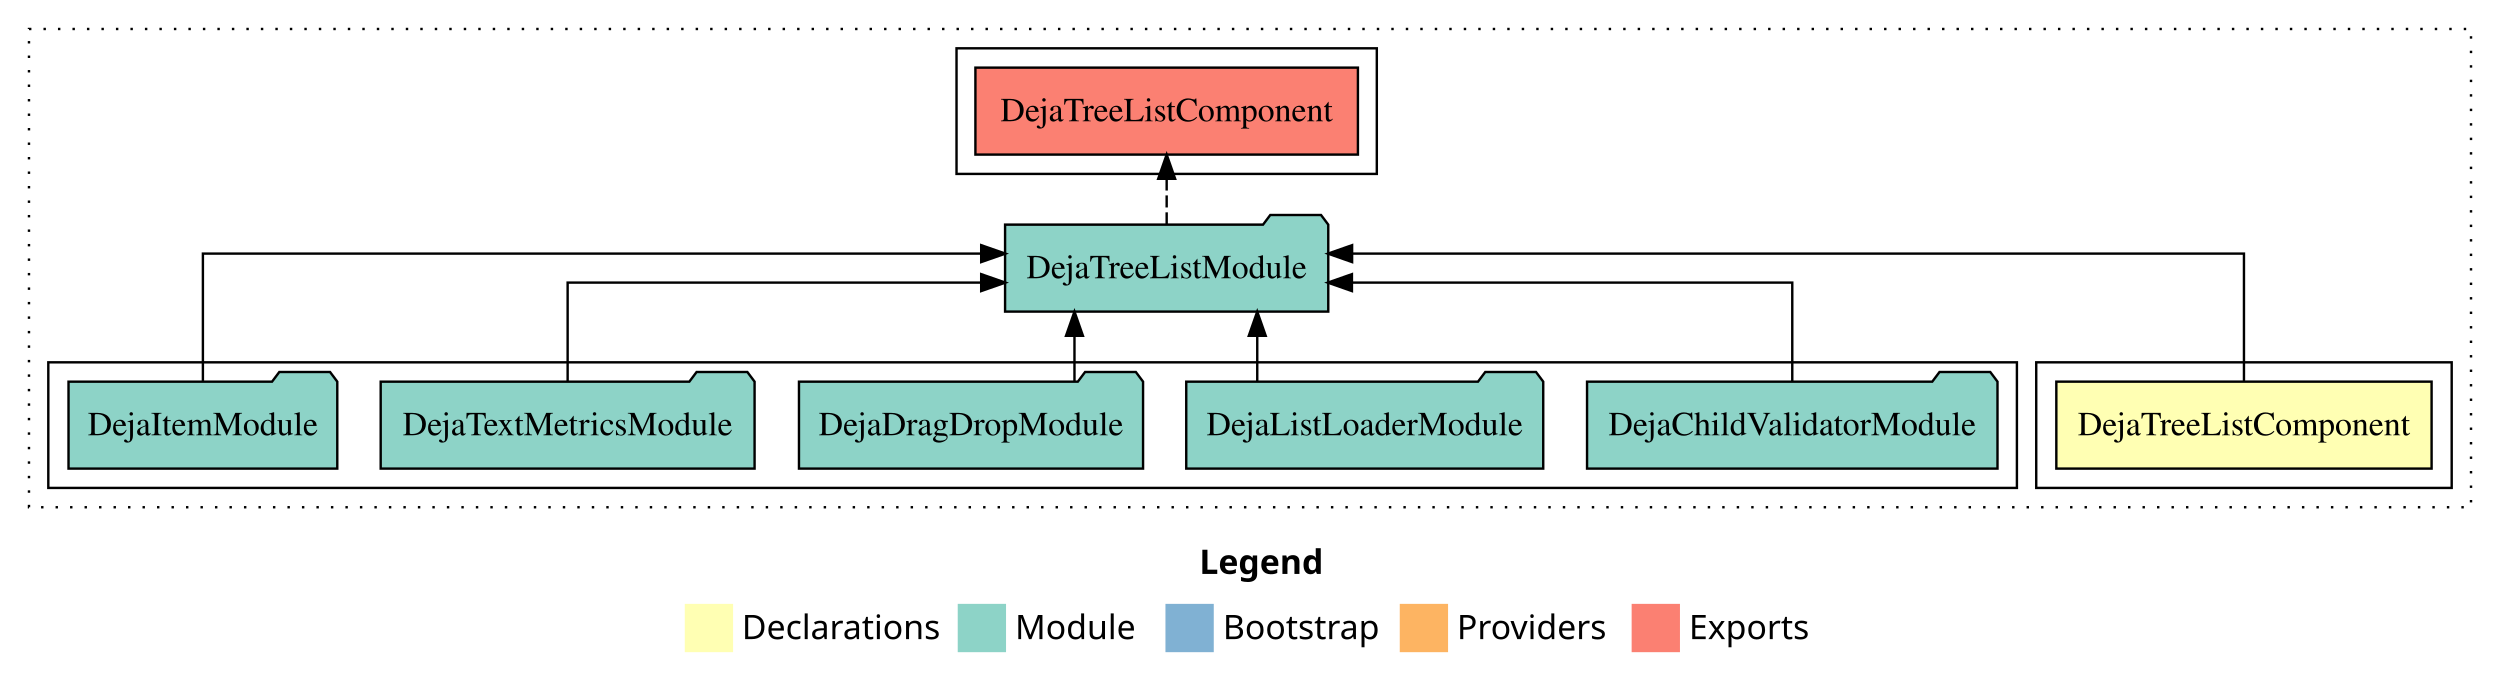
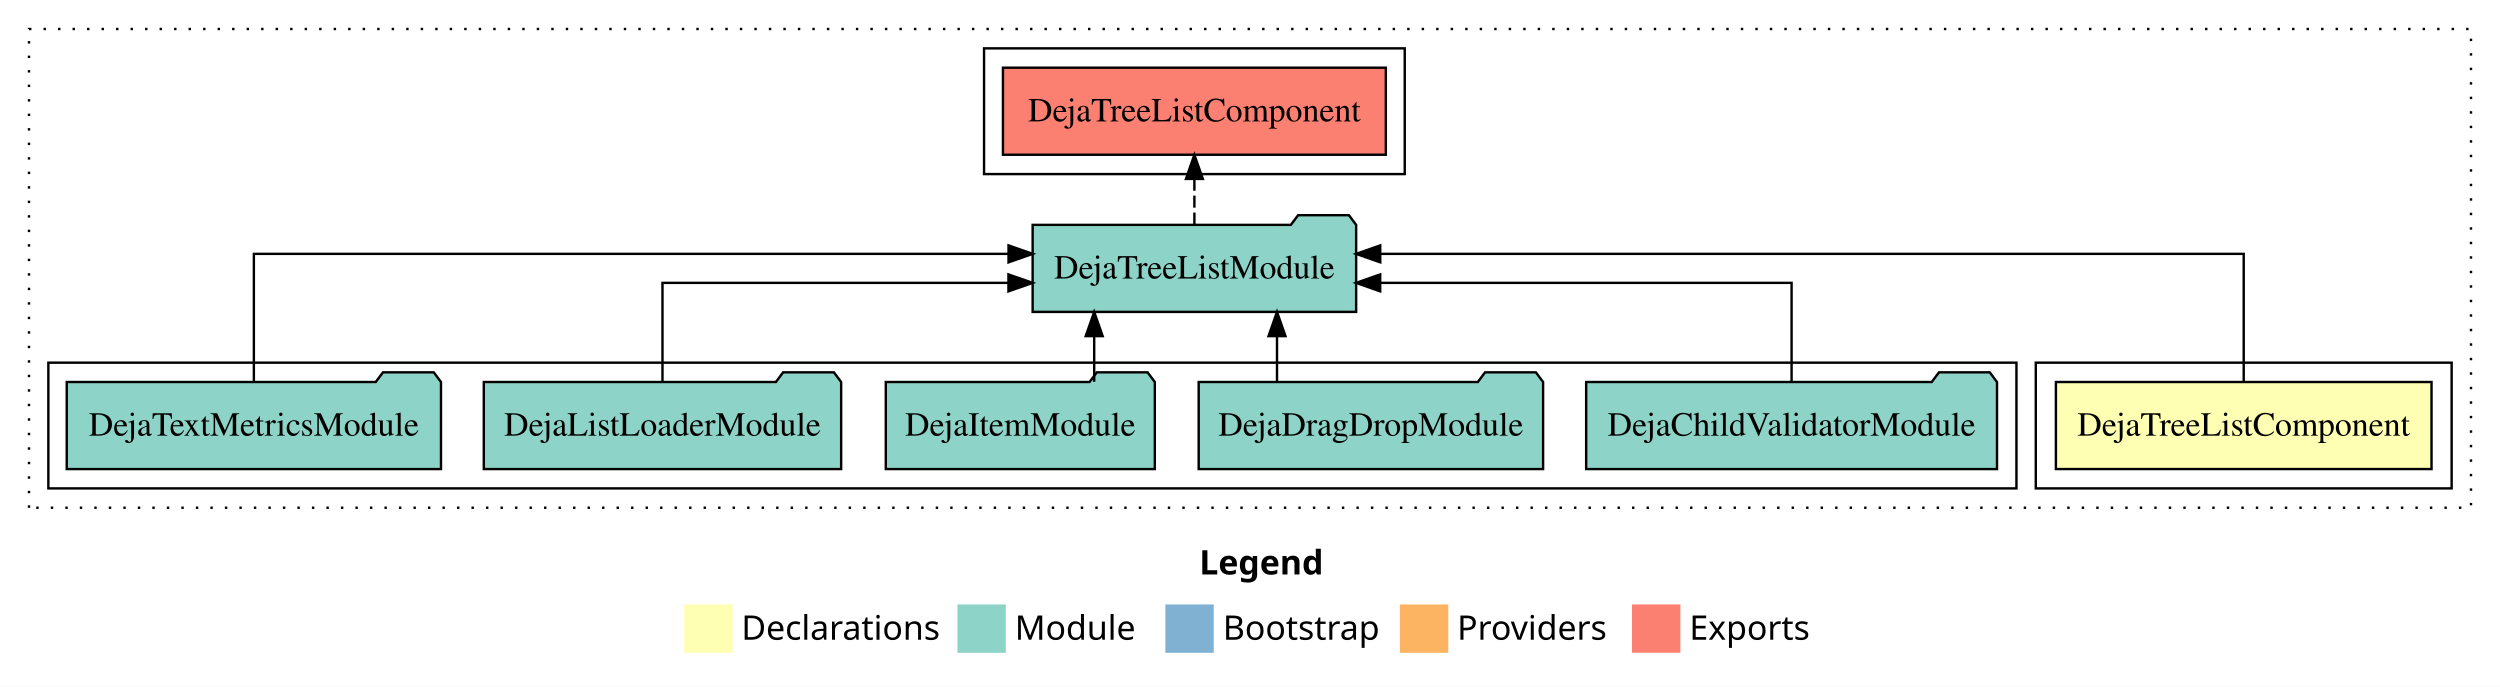
- <svg xmlns="http://www.w3.org/2000/svg" width="1035pt" height="284pt" viewBox="0.00 0.00 1035.00 284.00">
+ <svg xmlns="http://www.w3.org/2000/svg" width="1034pt" height="284pt" viewBox="0.00 0.00 1034.00 284.00">
  <g id="graph0" class="graph" transform="scale(1 1) rotate(0) translate(4 280)">
-     <polygon fill="#ffffff" stroke="transparent" points="-4,4 -4,-280 1031,-280 1031,4 -4,4" />
-     <text text-anchor="start" x="492.509" y="-42.4" font-family="sans-serif" font-weight="bold" font-size="14.00" fill="#000000">Legend</text>
-     <polygon fill="#ffffb3" stroke="transparent" points="279.5,-10 279.5,-30 299.5,-30 299.5,-10 279.5,-10" />
-     <text text-anchor="start" x="303.129" y="-15.4" font-family="sans-serif" font-size="14.00" fill="#000000">  Declarations</text>
-     <polygon fill="#8dd3c7" stroke="transparent" points="392.5,-10 392.5,-30 412.5,-30 412.5,-10 392.5,-10" />
-     <text text-anchor="start" x="416.225" y="-15.4" font-family="sans-serif" font-size="14.00" fill="#000000">  Module</text>
-     <polygon fill="#80b1d3" stroke="transparent" points="478.5,-10 478.5,-30 498.5,-30 498.5,-10 478.5,-10" />
-     <text text-anchor="start" x="502.281" y="-15.4" font-family="sans-serif" font-size="14.00" fill="#000000">  Bootstrap</text>
-     <polygon fill="#fdb462" stroke="transparent" points="575.5,-10 575.5,-30 595.5,-30 595.5,-10 575.5,-10" />
-     <text text-anchor="start" x="599.173" y="-15.4" font-family="sans-serif" font-size="14.00" fill="#000000">  Providers</text>
-     <polygon fill="#fb8072" stroke="transparent" points="671.5,-10 671.5,-30 691.5,-30 691.5,-10 671.5,-10" />
-     <text text-anchor="start" x="695.226" y="-15.4" font-family="sans-serif" font-size="14.00" fill="#000000">  Exports</text>
+     <polygon fill="#ffffff" stroke="transparent" points="-4,4 -4,-280 1030,-280 1030,4 -4,4" />
+     <text text-anchor="start" x="492.009" y="-42.4" font-family="sans-serif" font-weight="bold" font-size="14.00" fill="#000000">Legend</text>
+     <polygon fill="#ffffb3" stroke="transparent" points="279,-10 279,-30 299,-30 299,-10 279,-10" />
+     <text text-anchor="start" x="302.629" y="-15.4" font-family="sans-serif" font-size="14.00" fill="#000000">  Declarations</text>
+     <polygon fill="#8dd3c7" stroke="transparent" points="392,-10 392,-30 412,-30 412,-10 392,-10" />
+     <text text-anchor="start" x="415.725" y="-15.4" font-family="sans-serif" font-size="14.00" fill="#000000">  Module</text>
+     <polygon fill="#80b1d3" stroke="transparent" points="478,-10 478,-30 498,-30 498,-10 478,-10" />
+     <text text-anchor="start" x="501.781" y="-15.4" font-family="sans-serif" font-size="14.00" fill="#000000">  Bootstrap</text>
+     <polygon fill="#fdb462" stroke="transparent" points="575,-10 575,-30 595,-30 595,-10 575,-10" />
+     <text text-anchor="start" x="598.673" y="-15.4" font-family="sans-serif" font-size="14.00" fill="#000000">  Providers</text>
+     <polygon fill="#fb8072" stroke="transparent" points="671,-10 671,-30 691,-30 691,-10 671,-10" />
+     <text text-anchor="start" x="694.726" y="-15.4" font-family="sans-serif" font-size="14.00" fill="#000000">  Exports</text>
    <g id="clust1" class="cluster">
-       <polygon fill="none" stroke="#000000" stroke-dasharray="1,5" points="8,-70 8,-268 1019,-268 1019,-70 8,-70" />
+       <polygon fill="none" stroke="#000000" stroke-dasharray="1,5" points="8,-70 8,-268 1018,-268 1018,-70 8,-70" />
    </g>
    <g id="clust2" class="cluster">
-       <polygon fill="none" stroke="#000000" points="839,-78 839,-130 1011,-130 1011,-78 839,-78" />
+       <polygon fill="none" stroke="#000000" points="838,-78 838,-130 1010,-130 1010,-78 838,-78" />
    </g>
    <g id="clust4" class="cluster">
-       <polygon fill="none" stroke="#000000" points="16,-78 16,-130 831,-130 831,-78 16,-78" />
+       <polygon fill="none" stroke="#000000" points="16,-78 16,-130 830,-130 830,-78 16,-78" />
    </g>
    <g id="clust5" class="cluster">
-       <polygon fill="none" stroke="#000000" points="392,-208 392,-260 566,-260 566,-208 392,-208" />
+       <polygon fill="none" stroke="#000000" points="403,-208 403,-260 577,-260 577,-208 403,-208" />
    </g>
    <g id="node1" class="node">
-       <polygon fill="#ffffb3" stroke="#000000" points="1002.68,-122 847.32,-122 847.32,-86 1002.68,-86 1002.68,-122" />
-       <text text-anchor="middle" x="925" y="-99.8" font-family="Times,serif" font-size="14.00" fill="#000000">DejaTreeListComponent</text>
+       <polygon fill="#ffffb3" stroke="#000000" points="1001.68,-122 846.32,-122 846.32,-86 1001.68,-86 1001.68,-122" />
+       <text text-anchor="middle" x="924" y="-99.8" font-family="Times,serif" font-size="14.00" fill="#000000">DejaTreeListComponent</text>
    </g>
    <g id="node2" class="node">
-       <polygon fill="#8dd3c7" stroke="#000000" points="545.898,-187 542.898,-191 521.898,-191 518.898,-187 412.102,-187 412.102,-151 545.898,-151 545.898,-187" />
-       <text text-anchor="middle" x="479" y="-164.8" font-family="Times,serif" font-size="14.00" fill="#000000">DejaTreeListModule</text>
+       <polygon fill="#8dd3c7" stroke="#000000" points="556.898,-187 553.898,-191 532.898,-191 529.898,-187 423.102,-187 423.102,-151 556.898,-151 556.898,-187" />
+       <text text-anchor="middle" x="490" y="-164.8" font-family="Times,serif" font-size="14.00" fill="#000000">DejaTreeListModule</text>
    </g>
    <g id="edge1" class="edge">
-       <path fill="none" stroke="#000000" d="M925,-122.284C925,-143.321 925,-175 925,-175 925,-175 555.771,-175 555.771,-175" />
-       <polygon fill="#000000" stroke="#000000" points="555.771,-171.5 545.771,-175 555.771,-178.5 555.771,-171.5" />
+       <path fill="none" stroke="#000000" d="M924,-122.284C924,-143.321 924,-175 924,-175 924,-175 566.861,-175 566.861,-175" />
+       <polygon fill="#000000" stroke="#000000" points="566.861,-171.5 556.861,-175 566.861,-178.5 566.861,-171.5" />
    </g>
    <g id="node8" class="node">
-       <polygon fill="#fb8072" stroke="#000000" points="558.18,-252 399.82,-252 399.82,-216 558.18,-216 558.18,-252" />
-       <text text-anchor="middle" x="479" y="-229.8" font-family="Times,serif" font-size="14.00" fill="#000000">DejaTreeListComponent </text>
+       <polygon fill="#fb8072" stroke="#000000" points="569.18,-252 410.82,-252 410.82,-216 569.18,-216 569.18,-252" />
+       <text text-anchor="middle" x="490" y="-229.8" font-family="Times,serif" font-size="14.00" fill="#000000">DejaTreeListComponent </text>
    </g>
    <g id="edge7" class="edge">
-       <path fill="none" stroke="#000000" stroke-dasharray="5,2" d="M479,-187.106C479,-187.106 479,-205.991 479,-205.991" />
-       <polygon fill="#000000" stroke="#000000" points="475.5,-205.991 479,-215.991 482.5,-205.991 475.5,-205.991" />
+       <path fill="none" stroke="#000000" stroke-dasharray="5,2" d="M490,-187.106C490,-187.106 490,-205.991 490,-205.991" />
+       <polygon fill="#000000" stroke="#000000" points="486.5,-205.991 490,-215.991 493.5,-205.991 486.5,-205.991" />
    </g>
    <g id="node3" class="node">
-       <polygon fill="#8dd3c7" stroke="#000000" points="822.962,-122 819.962,-126 798.962,-126 795.962,-122 653.038,-122 653.038,-86 822.962,-86 822.962,-122" />
-       <text text-anchor="middle" x="738" y="-99.8" font-family="Times,serif" font-size="14.00" fill="#000000">DejaChildValidatorModule</text>
+       <polygon fill="#8dd3c7" stroke="#000000" points="821.962,-122 818.962,-126 797.962,-126 794.962,-122 652.038,-122 652.038,-86 821.962,-86 821.962,-122" />
+       <text text-anchor="middle" x="737" y="-99.8" font-family="Times,serif" font-size="14.00" fill="#000000">DejaChildValidatorModule</text>
    </g>
    <g id="edge2" class="edge">
-       <path fill="none" stroke="#000000" d="M738,-122.022C738,-139.373 738,-163 738,-163 738,-163 555.699,-163 555.699,-163" />
-       <polygon fill="#000000" stroke="#000000" points="555.699,-159.5 545.699,-163 555.699,-166.5 555.699,-159.5" />
+       <path fill="none" stroke="#000000" d="M737,-122.022C737,-139.373 737,-163 737,-163 737,-163 566.842,-163 566.842,-163" />
+       <polygon fill="#000000" stroke="#000000" points="566.842,-159.5 556.842,-163 566.842,-166.5 566.842,-159.5" />
    </g>
    <g id="node4" class="node">
-       <polygon fill="#8dd3c7" stroke="#000000" points="634.898,-122 631.898,-126 610.898,-126 607.898,-122 487.103,-122 487.103,-86 634.898,-86 634.898,-122" />
-       <text text-anchor="middle" x="561" y="-99.8" font-family="Times,serif" font-size="14.00" fill="#000000">DejaListLoaderModule</text>
+       <polygon fill="#8dd3c7" stroke="#000000" points="634.226,-122 631.226,-126 610.226,-126 607.226,-122 491.774,-122 491.774,-86 634.226,-86 634.226,-122" />
+       <text text-anchor="middle" x="563" y="-99.8" font-family="Times,serif" font-size="14.00" fill="#000000">DejaDragDropModule</text>
    </g>
    <g id="edge3" class="edge">
-       <path fill="none" stroke="#000000" d="M516.5,-122.106C516.5,-122.106 516.5,-140.991 516.5,-140.991" />
-       <polygon fill="#000000" stroke="#000000" points="513,-140.991 516.5,-150.991 520,-140.991 513,-140.991" />
+       <path fill="none" stroke="#000000" d="M524.168,-122.106C524.168,-122.106 524.168,-140.991 524.168,-140.991" />
+       <polygon fill="#000000" stroke="#000000" points="520.668,-140.991 524.168,-150.991 527.668,-140.991 520.668,-140.991" />
    </g>
    <g id="node5" class="node">
-       <polygon fill="#8dd3c7" stroke="#000000" points="469.226,-122 466.226,-126 445.226,-126 442.226,-122 326.774,-122 326.774,-86 469.226,-86 469.226,-122" />
-       <text text-anchor="middle" x="398" y="-99.8" font-family="Times,serif" font-size="14.00" fill="#000000">DejaDragDropModule</text>
+       <polygon fill="#8dd3c7" stroke="#000000" points="473.633,-122 470.633,-126 449.633,-126 446.633,-122 362.367,-122 362.367,-86 473.633,-86 473.633,-122" />
+       <text text-anchor="middle" x="418" y="-99.8" font-family="Times,serif" font-size="14.00" fill="#000000">DejaItemModule</text>
    </g>
    <g id="edge4" class="edge">
-       <path fill="none" stroke="#000000" d="M440.832,-122.106C440.832,-122.106 440.832,-140.991 440.832,-140.991" />
-       <polygon fill="#000000" stroke="#000000" points="437.332,-140.991 440.832,-150.991 444.332,-140.991 437.332,-140.991" />
+       <path fill="none" stroke="#000000" d="M448.559,-122.106C448.559,-122.106 448.559,-140.991 448.559,-140.991" />
+       <polygon fill="#000000" stroke="#000000" points="445.059,-140.991 448.559,-150.991 452.059,-140.991 445.059,-140.991" />
    </g>
    <g id="node6" class="node">
-       <polygon fill="#8dd3c7" stroke="#000000" points="308.395,-122 305.395,-126 284.395,-126 281.395,-122 153.605,-122 153.605,-86 308.395,-86 308.395,-122" />
-       <text text-anchor="middle" x="231" y="-99.8" font-family="Times,serif" font-size="14.00" fill="#000000">DejaTextMetricsModule</text>
+       <polygon fill="#8dd3c7" stroke="#000000" points="343.897,-122 340.897,-126 319.897,-126 316.897,-122 196.102,-122 196.102,-86 343.897,-86 343.897,-122" />
+       <text text-anchor="middle" x="270" y="-99.8" font-family="Times,serif" font-size="14.00" fill="#000000">DejaListLoaderModule</text>
    </g>
    <g id="edge5" class="edge">
-       <path fill="none" stroke="#000000" d="M231,-122.022C231,-139.373 231,-163 231,-163 231,-163 402.214,-163 402.214,-163" />
-       <polygon fill="#000000" stroke="#000000" points="402.214,-166.5 412.214,-163 402.214,-159.5 402.214,-166.5" />
+       <path fill="none" stroke="#000000" d="M270,-122.022C270,-139.373 270,-163 270,-163 270,-163 413.097,-163 413.097,-163" />
+       <polygon fill="#000000" stroke="#000000" points="413.097,-166.5 423.097,-163 413.097,-159.5 413.097,-166.5" />
    </g>
    <g id="node7" class="node">
-       <polygon fill="#8dd3c7" stroke="#000000" points="135.633,-122 132.633,-126 111.633,-126 108.633,-122 24.367,-122 24.367,-86 135.633,-86 135.633,-122" />
-       <text text-anchor="middle" x="80" y="-99.8" font-family="Times,serif" font-size="14.00" fill="#000000">DejaItemModule</text>
+       <polygon fill="#8dd3c7" stroke="#000000" points="178.395,-122 175.395,-126 154.395,-126 151.395,-122 23.605,-122 23.605,-86 178.395,-86 178.395,-122" />
+       <text text-anchor="middle" x="101" y="-99.8" font-family="Times,serif" font-size="14.00" fill="#000000">DejaTextMetricsModule</text>
    </g>
    <g id="edge6" class="edge">
-       <path fill="none" stroke="#000000" d="M80,-122.284C80,-143.321 80,-175 80,-175 80,-175 402.216,-175 402.216,-175" />
-       <polygon fill="#000000" stroke="#000000" points="402.216,-178.5 412.216,-175 402.216,-171.5 402.216,-178.5" />
+       <path fill="none" stroke="#000000" d="M101,-122.284C101,-143.321 101,-175 101,-175 101,-175 413.128,-175 413.128,-175" />
+       <polygon fill="#000000" stroke="#000000" points="413.129,-178.5 423.128,-175 413.128,-171.5 413.129,-178.5" />
    </g>
  </g>
</svg>
